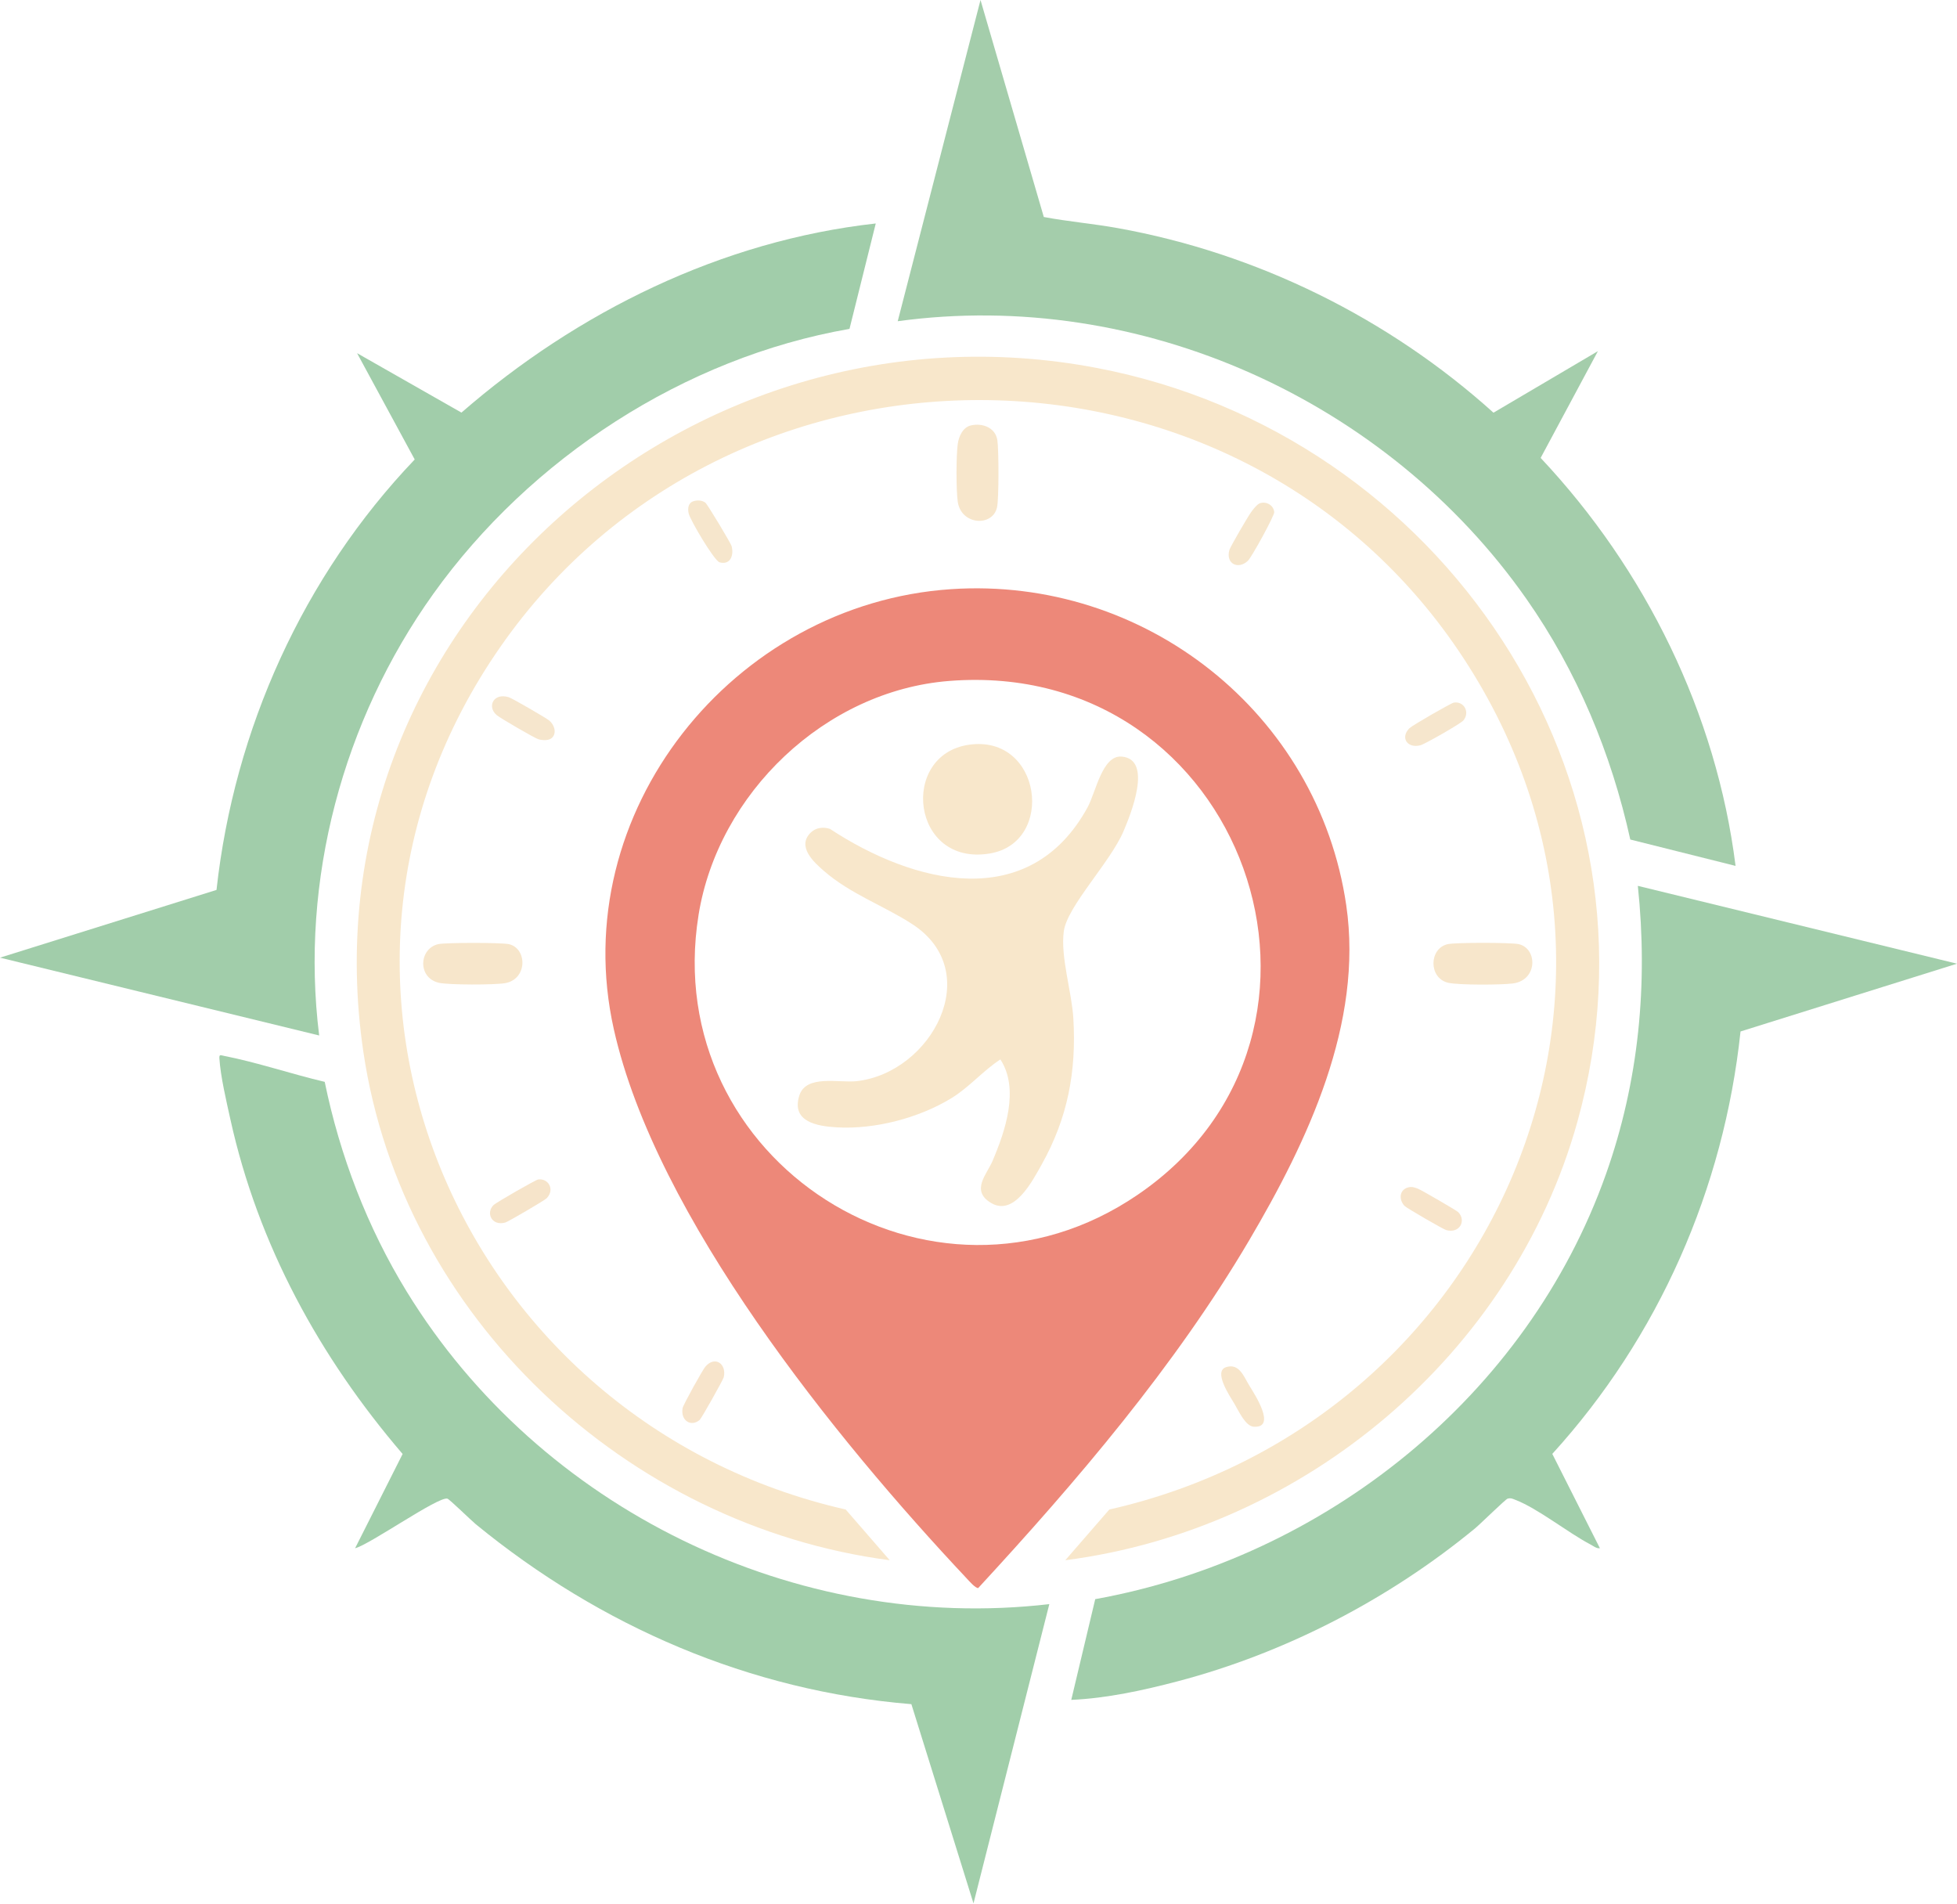
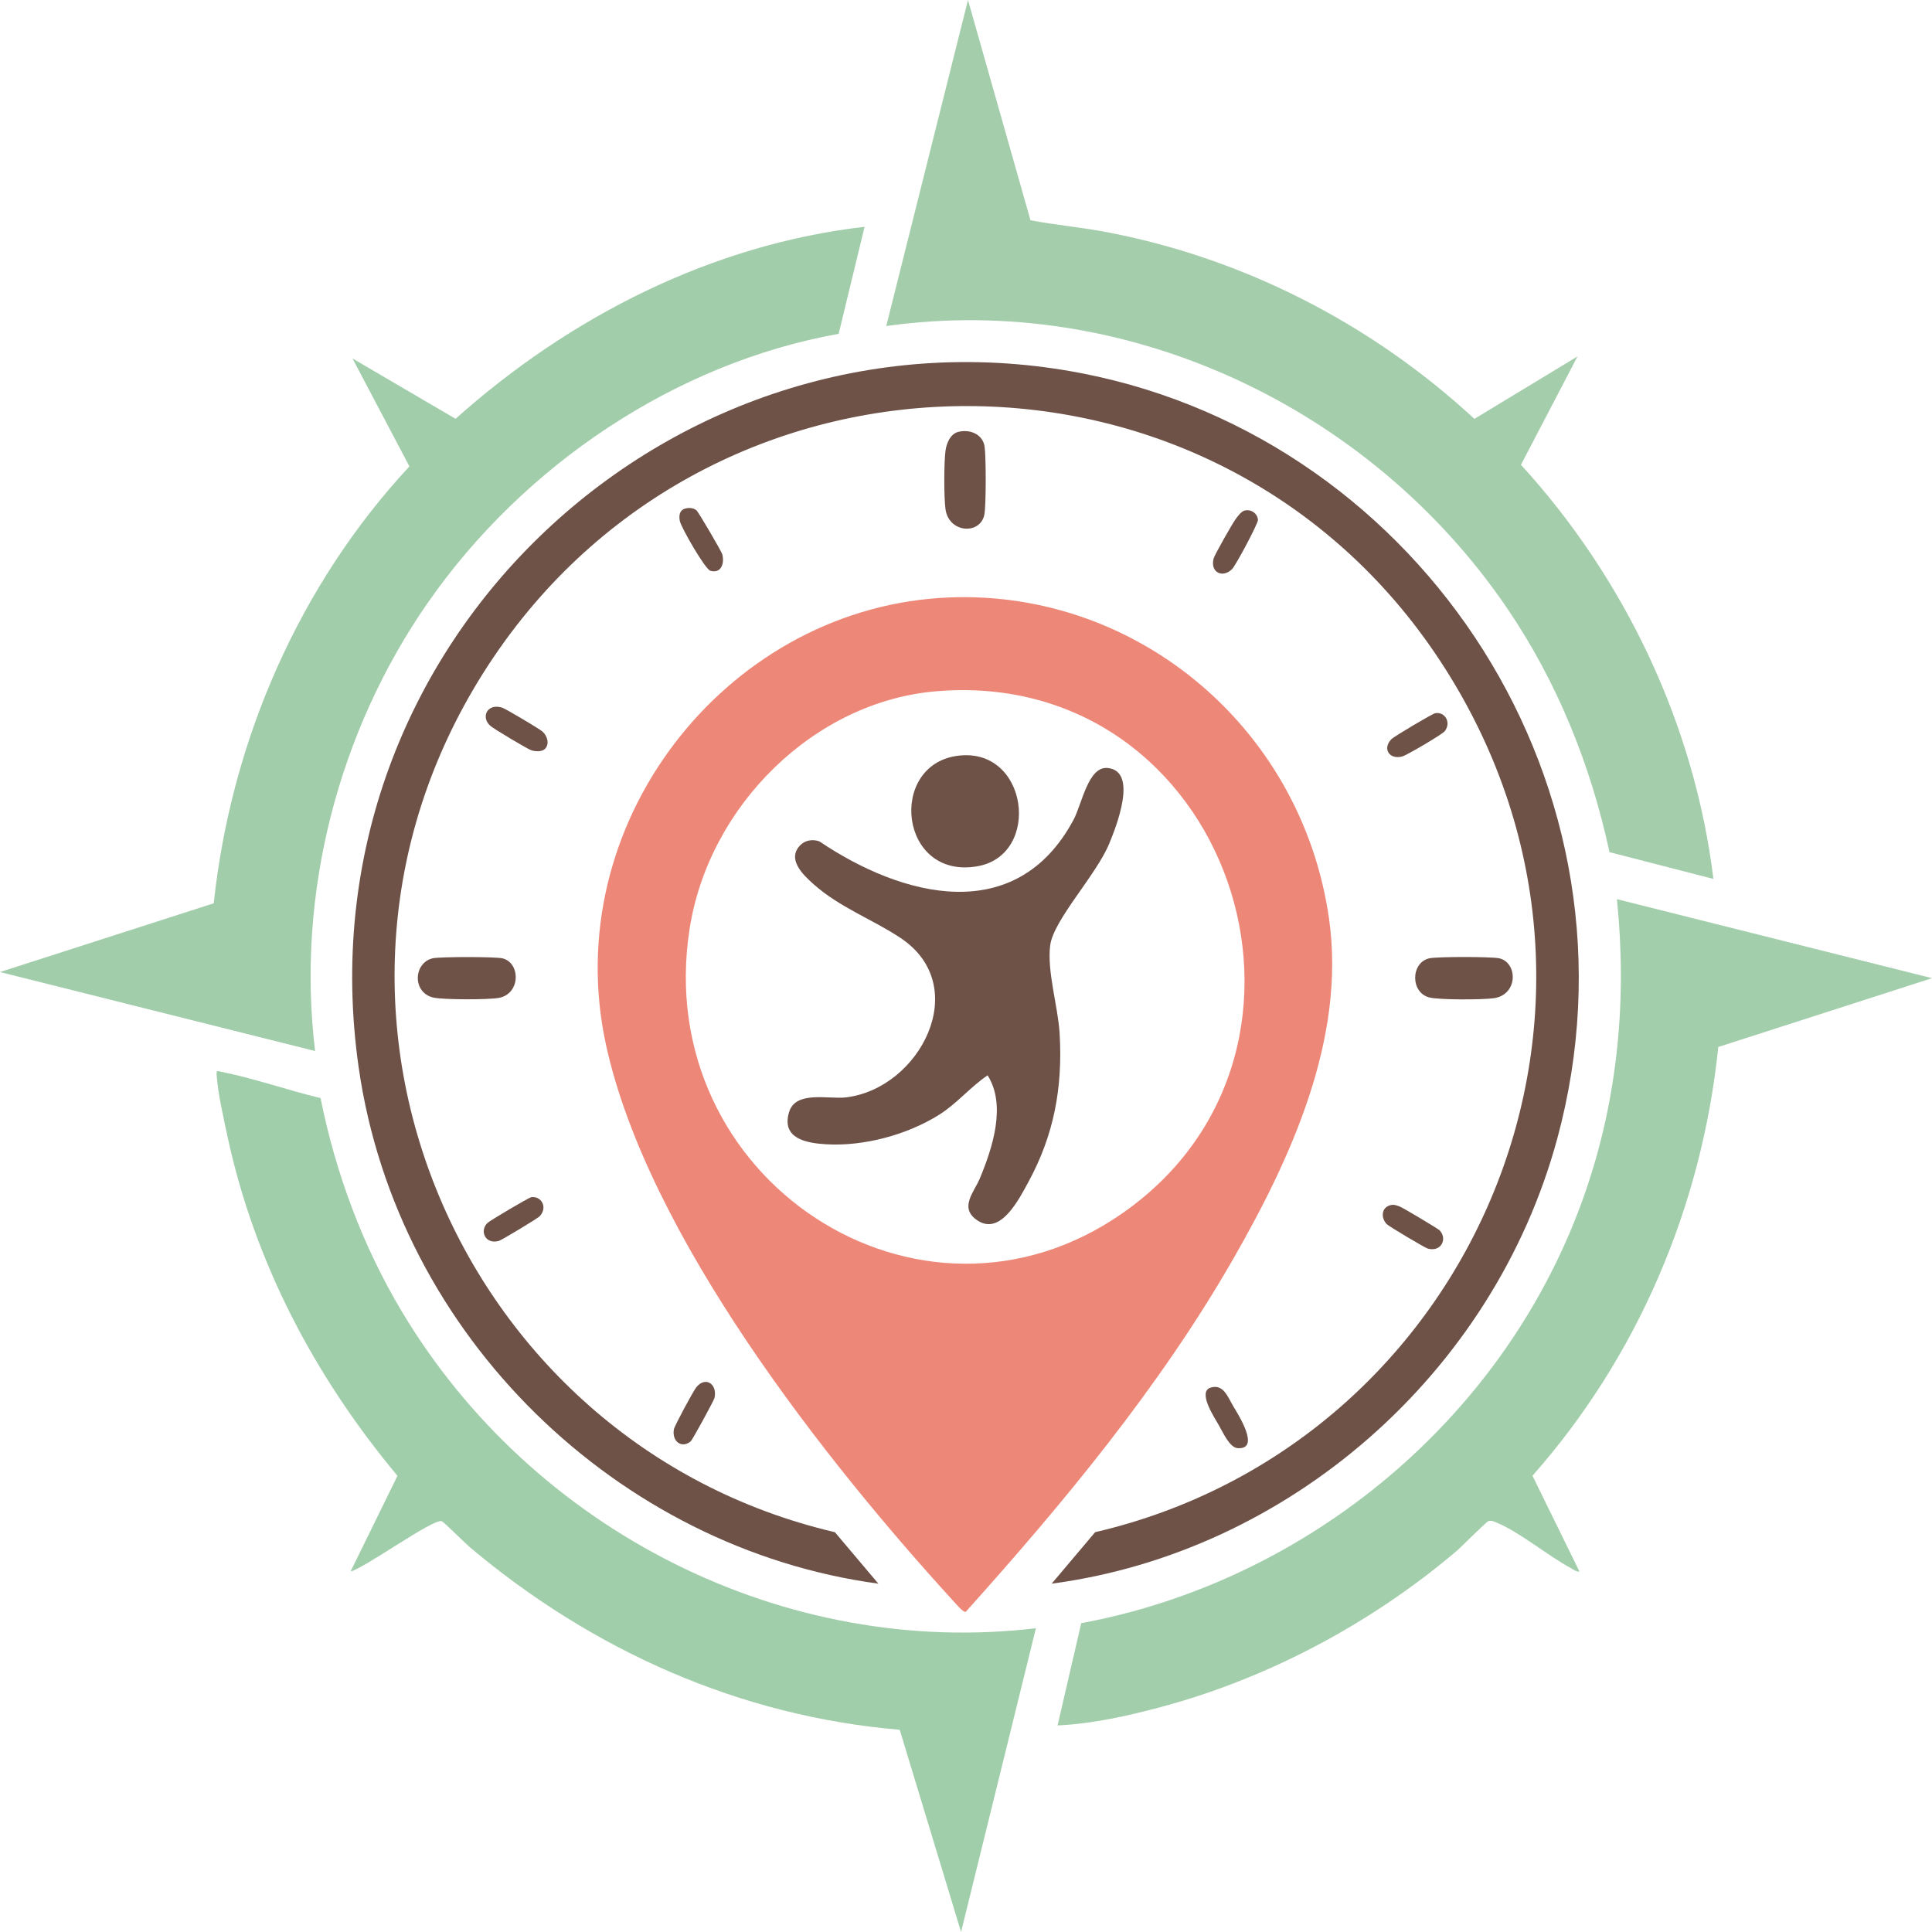
- <svg xmlns="http://www.w3.org/2000/svg" id="Layer_2" data-name="Layer 2" viewBox="0 0 1960.06 1906.15">
-   <defs>
-     <style>
-       .cls-1 {
-         fill: #f7e5ca;
-       }
- 
-       .cls-2 {
-         fill: #a2ceab;
-       }
- 
-       .cls-3 {
-         fill: #f7e4ca;
-       }
- 
-       .cls-4 {
-         fill: #f6e6cc;
-       }
- 
-       .cls-5 {
-         fill: #f6e6cd;
-       }
- 
-       .cls-6 {
-         fill: #f7e6cb;
-       }
- 
-       .cls-7 {
-         fill: #a1cdaa;
-       }
- 
-       .cls-8 {
-         fill: #a4cdab;
-       }
- 
-       .cls-9 {
-         fill: #f8e7cb;
-       }
- 
-       .cls-10 {
-         fill: #a1ceaa;
-       }
- 
-       .cls-11 {
-         fill: #f6e4ca;
-       }
- 
-       .cls-12 {
-         fill: #f7e4cb;
-       }
- 
-       .cls-13 {
-         fill: #ed8879;
-       }
-     </style>
-   </defs>
-   <g id="Layer_1-2" data-name="Layer 1">
-     <g>
-       <path class="cls-13" d="M979.76,1590.31c98.91-107.17,197.03-222.1,271.35-348.17,58.55-99.32,114.53-217.45,97.23-335.69-28.17-192.49-201.91-329.35-395.69-316.44-218.34,14.55-386.4,223.65-337.89,440.62,42.09,188.26,222.36,410.62,353.26,549.86,2.13,2.26,9.05,10.29,11.74,9.82ZM699.62,916.42c19.57-121.94,126.99-224.73,251.04-234.49,295.88-23.27,426.85,352.17,188.85,514.53-206.65,140.98-479.41-33.8-439.88-280.04Z" />
-       <path class="cls-9" d="M1579.88,1123.34c96.1-344.71-136.12-688.81-480.89-754.77-411.6-78.76-797.42,263.65-735.02,685.08,39.28,265.3,263.56,474.2,527.15,508.82l-44.1-50.78c-385.69-87.7-578.58-529.33-345.96-863.75,229.89-330.49,734-330.3,959.95,4,227.45,336.53,35.27,772.46-349.95,859.76l-44.11,50.78c239.45-30.87,447.94-206.01,512.93-439.12Z" />
-       <path class="cls-8" d="M1528.94,599.97c50.58,72.21,84.91,154.62,103.9,240.77l105.44,26.41c-19.14-152.62-90.33-297.06-195.23-408.57l57.36-106.93-104.59,61.64c-105.09-94.7-236.83-159.81-376.55-184.89-24.51-4.4-49.38-6.5-73.83-11.09L982.04,0l-82.91,321.68c242.92-33.19,490.41,79.25,629.81,278.29Z" />
-       <path class="cls-2" d="M1608.45,1175.89c-78.72,221.95-280.98,383.9-511.51,425.57l-24,100.87c35.56-1.57,71.87-9.5,106.32-18.54,108.13-28.39,212.18-82.39,298.23-153.33,5.08-4.19,30.34-29.04,32.46-29.63,3.36-.93,5.09.14,7.99,1.26,22.4,8.62,52.34,32.73,75.18,44.72,2.99,1.57,5.74,4.04,9.29,3.67l-47.68-94.48c106.36-116.96,171.79-265.36,188.52-423.04l216.81-67.88-319.66-77.94c10.33,98.32,1.08,195.64-31.94,288.75Z" />
-       <path class="cls-7" d="M433.93,594.79c97.17-135.91,251.43-236.64,416.89-265.43l26.31-105.57c-154.47,17.22-298.76,88.39-414.96,189.4l-104.54-59.52,57.73,106.47c-111.54,116.77-180.83,270.2-198.52,431.07L0,959.04l319.67,77.93c-19.36-155.34,23.83-315.69,114.27-442.19Z" />
-       <path class="cls-10" d="M407.55,1293.78c-39.59-64.5-67.07-136.19-82.33-210.37-33.21-7.78-67.57-19.51-100.9-26.02-3.41-.67-4.85-1.78-4.58,2.57,1.15,18.17,6.99,42.77,11,60.97,27.7,125.57,89.36,238.2,172.51,335.15l-47.6,94.4c14.66-3.61,83.4-52.16,92.46-49.67,2.11.58,23.92,21.93,28.47,25.65,124.85,102.24,274.09,166.89,436.23,180.16l62.21,199.52,75.94-299.7c-254.46,29.53-510.21-95.69-643.4-312.67Z" />
-       <path class="cls-6" d="M509.99,945.57c-6.88-1.74-63.78-1.71-71.01-.08-19.35,4.37-21.05,33.56.44,38.68,9.65,2.3,56.39,2.23,66.6.39,22.27-4.02,22.2-34.39,3.97-38.99Z" />
-       <path class="cls-6" d="M1450.43,984.18c10.29,2.43,53.59,2.21,64.9.69,25.09-3.38,24.57-35.14,5.75-39.36-7.69-1.73-63.43-1.74-71.09,0-18.88,4.27-19.38,34,.44,38.68Z" />
-       <path class="cls-6" d="M998.59,508.08c1.93-8.62,1.8-57.94.31-67.4-1.96-12.44-14.9-17.29-26.44-14.66-8.19,1.86-12.21,11.15-13.23,18.72-1.59,11.77-1.65,45.9,0,57.59,3.36,23.66,34.93,25.5,39.36,5.75Z" />
-       <path class="cls-4" d="M1249.89,561.57c3.68-3.5,26.72-45.29,26.35-48.79-.71-6.71-7.62-10.82-14.05-8.92-3.04.9-7.13,6.26-9.1,8.97-3.09,4.24-20.91,34.66-21.84,38.13-3.72,13.85,9.06,19.71,18.63,10.61Z" />
-       <path class="cls-5" d="M550.15,721.59c-3.27-2.69-37.23-22.34-40.56-23.36-15.6-4.8-22.02,9.71-12.02,18,3.72,3.08,38.2,23.2,41.84,24.15,4.06,1.07,10.41,1.53,13.54-1.59,4.92-4.89,2.18-13.09-2.81-17.2Z" />
-       <path class="cls-4" d="M720.73,563.15c10.77,2.92,14.45-6.99,12.04-16.21-.75-2.88-24.27-42.09-26.33-43.57-3.37-2.43-7.78-2.67-11.72-1.48-5.55,1.68-6.01,7.2-5.03,12.11,1.26,6.32,25.65,47.69,31.04,49.15Z" />
-       <path class="cls-3" d="M1406.77,1207.67c2.01,2.13,38.76,23.41,41.75,24.21,13.59,3.65,20.24-9.58,11.98-18.01-1.64-1.67-37.34-22.4-40.42-23.49-3.59-1.27-6.02-2.33-10.01-1.19-8.56,2.45-9.29,12.14-3.3,18.49Z" />
-       <path class="cls-5" d="M1456.08,703.63c-2.82.46-41.79,22.95-44.46,25.65-9.56,9.66-1.8,20.47,11.03,17.07,4.57-1.21,40.54-21.77,43.06-24.89,6.82-8.44.42-19.46-9.63-17.83Z" />
-       <path class="cls-1" d="M1228.2,1369.05c-13.48,4.08,3.72,29.32,8.24,36.92,4.28,7.19,10.96,22.34,19.32,22.82,23.07,1.34.97-32.31-4.65-41.5-5.43-8.87-9.9-22.19-22.91-18.25Z" />
-       <path class="cls-11" d="M506,1224.34c2.84-.76,39.48-22.2,41.57-24.39,8.49-8.9,1.41-20.25-8.63-18.76-2.54.38-42.07,23.11-44.54,25.52-8.11,7.9-1.95,21.27,11.6,17.63Z" />
-       <path class="cls-12" d="M706.38,1368.75c-2.91,3.48-22.07,37.99-22.69,41.37-2.27,12.24,8.17,19.29,17.05,11.89,1.89-1.57,23.55-40.22,24.14-42.79,3.1-13.51-8.99-21.86-18.5-10.47Z" />
-       <path class="cls-9" d="M993.99,1162.84c-5.65,13.2-21.88,29.36-1.68,41.68,23.16,14.13,41.54-21.42,51-38.32,26-46.44,34.88-93.04,31.72-146.3-1.59-26.85-13.03-61.63-9.57-87.3,3.36-24.96,46.51-68.98,59.77-100.07,7.17-16.82,29.83-72.25-1.82-74.85-19.43-1.6-25.87,35.77-34.15,50.87-58.23,106.25-173.97,76.73-257.99,21.55-6.74-2.28-14.3-1.29-19.38,3.78-13.8,13.8,2.68,29.11,13.26,38.28,26.97,23.4,59.74,34.61,88.55,53.31,73.68,47.85,19.28,148.92-55.77,157.25-17.57,1.95-50.75-6.98-57.4,14.51-8.11,26.2,17.72,30.58,37.55,31.74,38.09,2.22,82.4-9.36,114.81-29.21,18.09-11.09,31.44-27.3,49.06-38.81,19.31,29.6,4.86,71.93-7.96,101.89Z" />
-       <path class="cls-9" d="M991.54,854.69c65.7-11.13,51.69-119.22-20.99-108.89-69.98,9.95-57.94,122.27,20.99,108.89Z" />
-     </g>
-   </g>
+ <svg xmlns="http://www.w3.org/2000/svg" width="70" height="70" viewBox="0 0 70 70" fill="none">
+   <path d="M34.99 58.401C38.523 54.466 42.027 50.245 44.681 45.615C46.772 41.968 48.771 37.63 48.154 33.288C47.147 26.219 40.943 21.193 34.022 21.667C26.224 22.201 20.223 29.88 21.955 37.848C23.458 44.762 29.896 52.927 34.571 58.041C34.647 58.124 34.894 58.419 34.99 58.401ZM24.986 33.654C25.684 29.176 29.521 25.401 33.951 25.043C44.518 24.188 49.195 37.975 40.696 43.938C33.315 49.115 23.574 42.697 24.986 33.654H24.986Z" fill="#ED8879" />
+   <path d="M56.423 41.253C59.855 28.594 51.561 15.957 39.248 13.535C24.549 10.643 10.77 23.217 12.998 38.693C14.401 48.436 22.411 56.108 31.825 57.379L30.25 55.514C16.476 52.294 9.587 36.075 17.895 23.794C26.105 11.658 44.108 11.665 52.177 23.941C60.3 36.3 53.437 52.309 39.679 55.514L38.104 57.379C46.656 56.246 54.102 49.814 56.423 41.253V41.253Z" fill="#6E5248" />
+   <path d="M54.603 22.033C56.41 24.685 57.636 27.711 58.314 30.875L62.08 31.845C61.396 26.24 58.854 20.936 55.107 16.84L57.156 12.914L53.42 15.177C49.667 11.7 44.963 9.309 39.973 8.388C39.097 8.226 38.209 8.149 37.336 7.98L35.072 0L32.111 11.813C40.786 10.594 49.625 14.723 54.603 22.033Z" fill="#A4CDAB" />
+   <path d="M57.443 43.182C54.632 51.333 47.408 57.281 39.175 58.811L38.318 62.515C39.588 62.457 40.885 62.166 42.115 61.834C45.977 60.792 49.693 58.809 52.766 56.203C52.947 56.05 53.849 55.137 53.925 55.115C54.045 55.081 54.107 55.12 54.211 55.162C55.011 55.478 56.08 56.364 56.895 56.804C57.002 56.861 57.1 56.952 57.227 56.939L55.524 53.469C59.323 49.174 61.66 43.724 62.257 37.934L70 35.441L58.584 32.579C58.953 36.189 58.623 39.763 57.443 43.182H57.443Z" fill="#A2CEAB" />
+   <path d="M15.497 21.843C18.967 16.852 24.476 13.152 30.386 12.095L31.325 8.218C25.808 8.851 20.655 11.464 16.506 15.174L12.772 12.988L14.834 16.898C10.85 21.186 8.376 26.82 7.744 32.728L0 35.219L11.416 38.081C10.725 32.376 12.268 26.488 15.497 21.842L15.497 21.843Z" fill="#A1CDAA" />
+   <path d="M14.555 47.512C13.141 45.143 12.16 42.51 11.615 39.786C10.429 39.501 9.201 39.07 8.011 38.831C7.889 38.806 7.838 38.765 7.848 38.925C7.889 39.592 8.097 40.496 8.24 41.164C9.23 45.776 11.432 49.912 14.401 53.472L12.701 56.939C13.225 56.806 15.68 55.023 16.003 55.115C16.079 55.136 16.858 55.92 17.02 56.056C21.479 59.811 26.809 62.185 32.599 62.673L34.821 70L37.533 58.994C28.445 60.078 19.312 55.48 14.555 47.511L14.555 47.512Z" fill="#A1CEAA" />
+   <path d="M18.213 34.724C17.968 34.66 15.936 34.662 15.677 34.721C14.986 34.882 14.926 35.954 15.693 36.142C16.038 36.226 17.707 36.224 18.072 36.156C18.867 36.009 18.864 34.893 18.213 34.724Z" fill="#6E5248" />
+   <path d="M51.8 36.142C52.167 36.231 53.713 36.224 54.117 36.168C55.013 36.044 54.995 34.877 54.323 34.722C54.048 34.659 52.057 34.658 51.784 34.722C51.11 34.879 51.092 35.971 51.8 36.143V36.142Z" fill="#6E5248" />
+   <path d="M35.663 18.658C35.732 18.342 35.727 16.531 35.674 16.183C35.604 15.726 35.142 15.548 34.73 15.645C34.437 15.713 34.294 16.054 34.257 16.332C34.2 16.765 34.198 18.018 34.257 18.447C34.377 19.316 35.505 19.384 35.663 18.658Z" fill="#6E5248" />
+   <path d="M44.638 20.623C44.769 20.494 45.592 18.959 45.579 18.831C45.553 18.585 45.306 18.434 45.077 18.503C44.968 18.537 44.822 18.733 44.752 18.833C44.642 18.988 44.005 20.106 43.972 20.233C43.839 20.742 44.295 20.957 44.637 20.623H44.638Z" fill="#6E5248" />
+   <path d="M19.648 26.499C19.531 26.4 18.318 25.679 18.199 25.641C17.642 25.465 17.413 25.998 17.77 26.302C17.903 26.415 19.134 27.154 19.264 27.189C19.409 27.228 19.636 27.245 19.748 27.131C19.923 26.951 19.826 26.65 19.647 26.499H19.648Z" fill="#6E5248" />
+   <path d="M25.74 20.681C26.124 20.788 26.256 20.424 26.17 20.085C26.143 19.98 25.303 18.54 25.229 18.485C25.109 18.396 24.951 18.387 24.811 18.431C24.613 18.493 24.596 18.695 24.631 18.876C24.676 19.108 25.547 20.627 25.74 20.681Z" fill="#6E5248" />
+   <path d="M50.24 44.35C50.312 44.428 51.624 45.209 51.731 45.239C52.217 45.373 52.454 44.887 52.159 44.577C52.101 44.516 50.826 43.755 50.716 43.715C50.587 43.668 50.501 43.629 50.358 43.671C50.052 43.761 50.026 44.117 50.24 44.35V44.35Z" fill="#6E5248" />
+   <path d="M52.001 25.84C51.901 25.857 50.509 26.682 50.413 26.782C50.072 27.136 50.349 27.533 50.807 27.408C50.971 27.364 52.255 26.609 52.345 26.494C52.589 26.184 52.36 25.78 52.001 25.84Z" fill="#6E5248" />
+   <path d="M43.863 50.276C43.382 50.426 43.996 51.353 44.157 51.632C44.31 51.896 44.549 52.452 44.847 52.47C45.671 52.519 44.882 51.283 44.681 50.946C44.487 50.62 44.328 50.131 43.863 50.276V50.276Z" fill="#6E5248" />
+   <path d="M18.071 44.962C18.172 44.934 19.481 44.146 19.555 44.066C19.859 43.739 19.606 43.322 19.247 43.377C19.157 43.391 17.745 44.226 17.657 44.314C17.367 44.604 17.587 45.095 18.071 44.962Z" fill="#6E5248" />
+   <path d="M25.227 50.265C25.123 50.393 24.439 51.66 24.417 51.784C24.336 52.234 24.709 52.492 25.026 52.221C25.093 52.163 25.867 50.744 25.888 50.649C25.998 50.153 25.567 49.847 25.227 50.265Z" fill="#6E5248" />
+   <path d="M35.499 42.703C35.297 43.188 34.717 43.781 35.439 44.234C36.266 44.753 36.922 43.447 37.26 42.827C38.188 41.121 38.506 39.41 38.393 37.454C38.336 36.468 37.928 35.191 38.051 34.248C38.171 33.331 39.712 31.715 40.186 30.573C40.442 29.956 41.251 27.92 40.121 27.825C39.427 27.766 39.197 29.138 38.901 29.693C36.821 33.594 32.688 32.51 29.687 30.484C29.447 30.4 29.177 30.437 28.995 30.623C28.502 31.13 29.091 31.692 29.469 32.029C30.432 32.888 31.602 33.3 32.631 33.986C35.263 35.743 33.32 39.455 30.64 39.761C30.012 39.833 28.827 39.505 28.59 40.294C28.3 41.256 29.222 41.417 29.931 41.459C31.291 41.541 32.873 41.116 34.031 40.387C34.677 39.98 35.154 39.384 35.783 38.962C36.472 40.048 35.956 41.603 35.499 42.703Z" fill="#6E5248" />
+   <path d="M35.411 31.387C37.758 30.978 37.257 27.009 34.661 27.388C32.162 27.754 32.592 31.878 35.411 31.387Z" fill="#6E5248" />
</svg>
